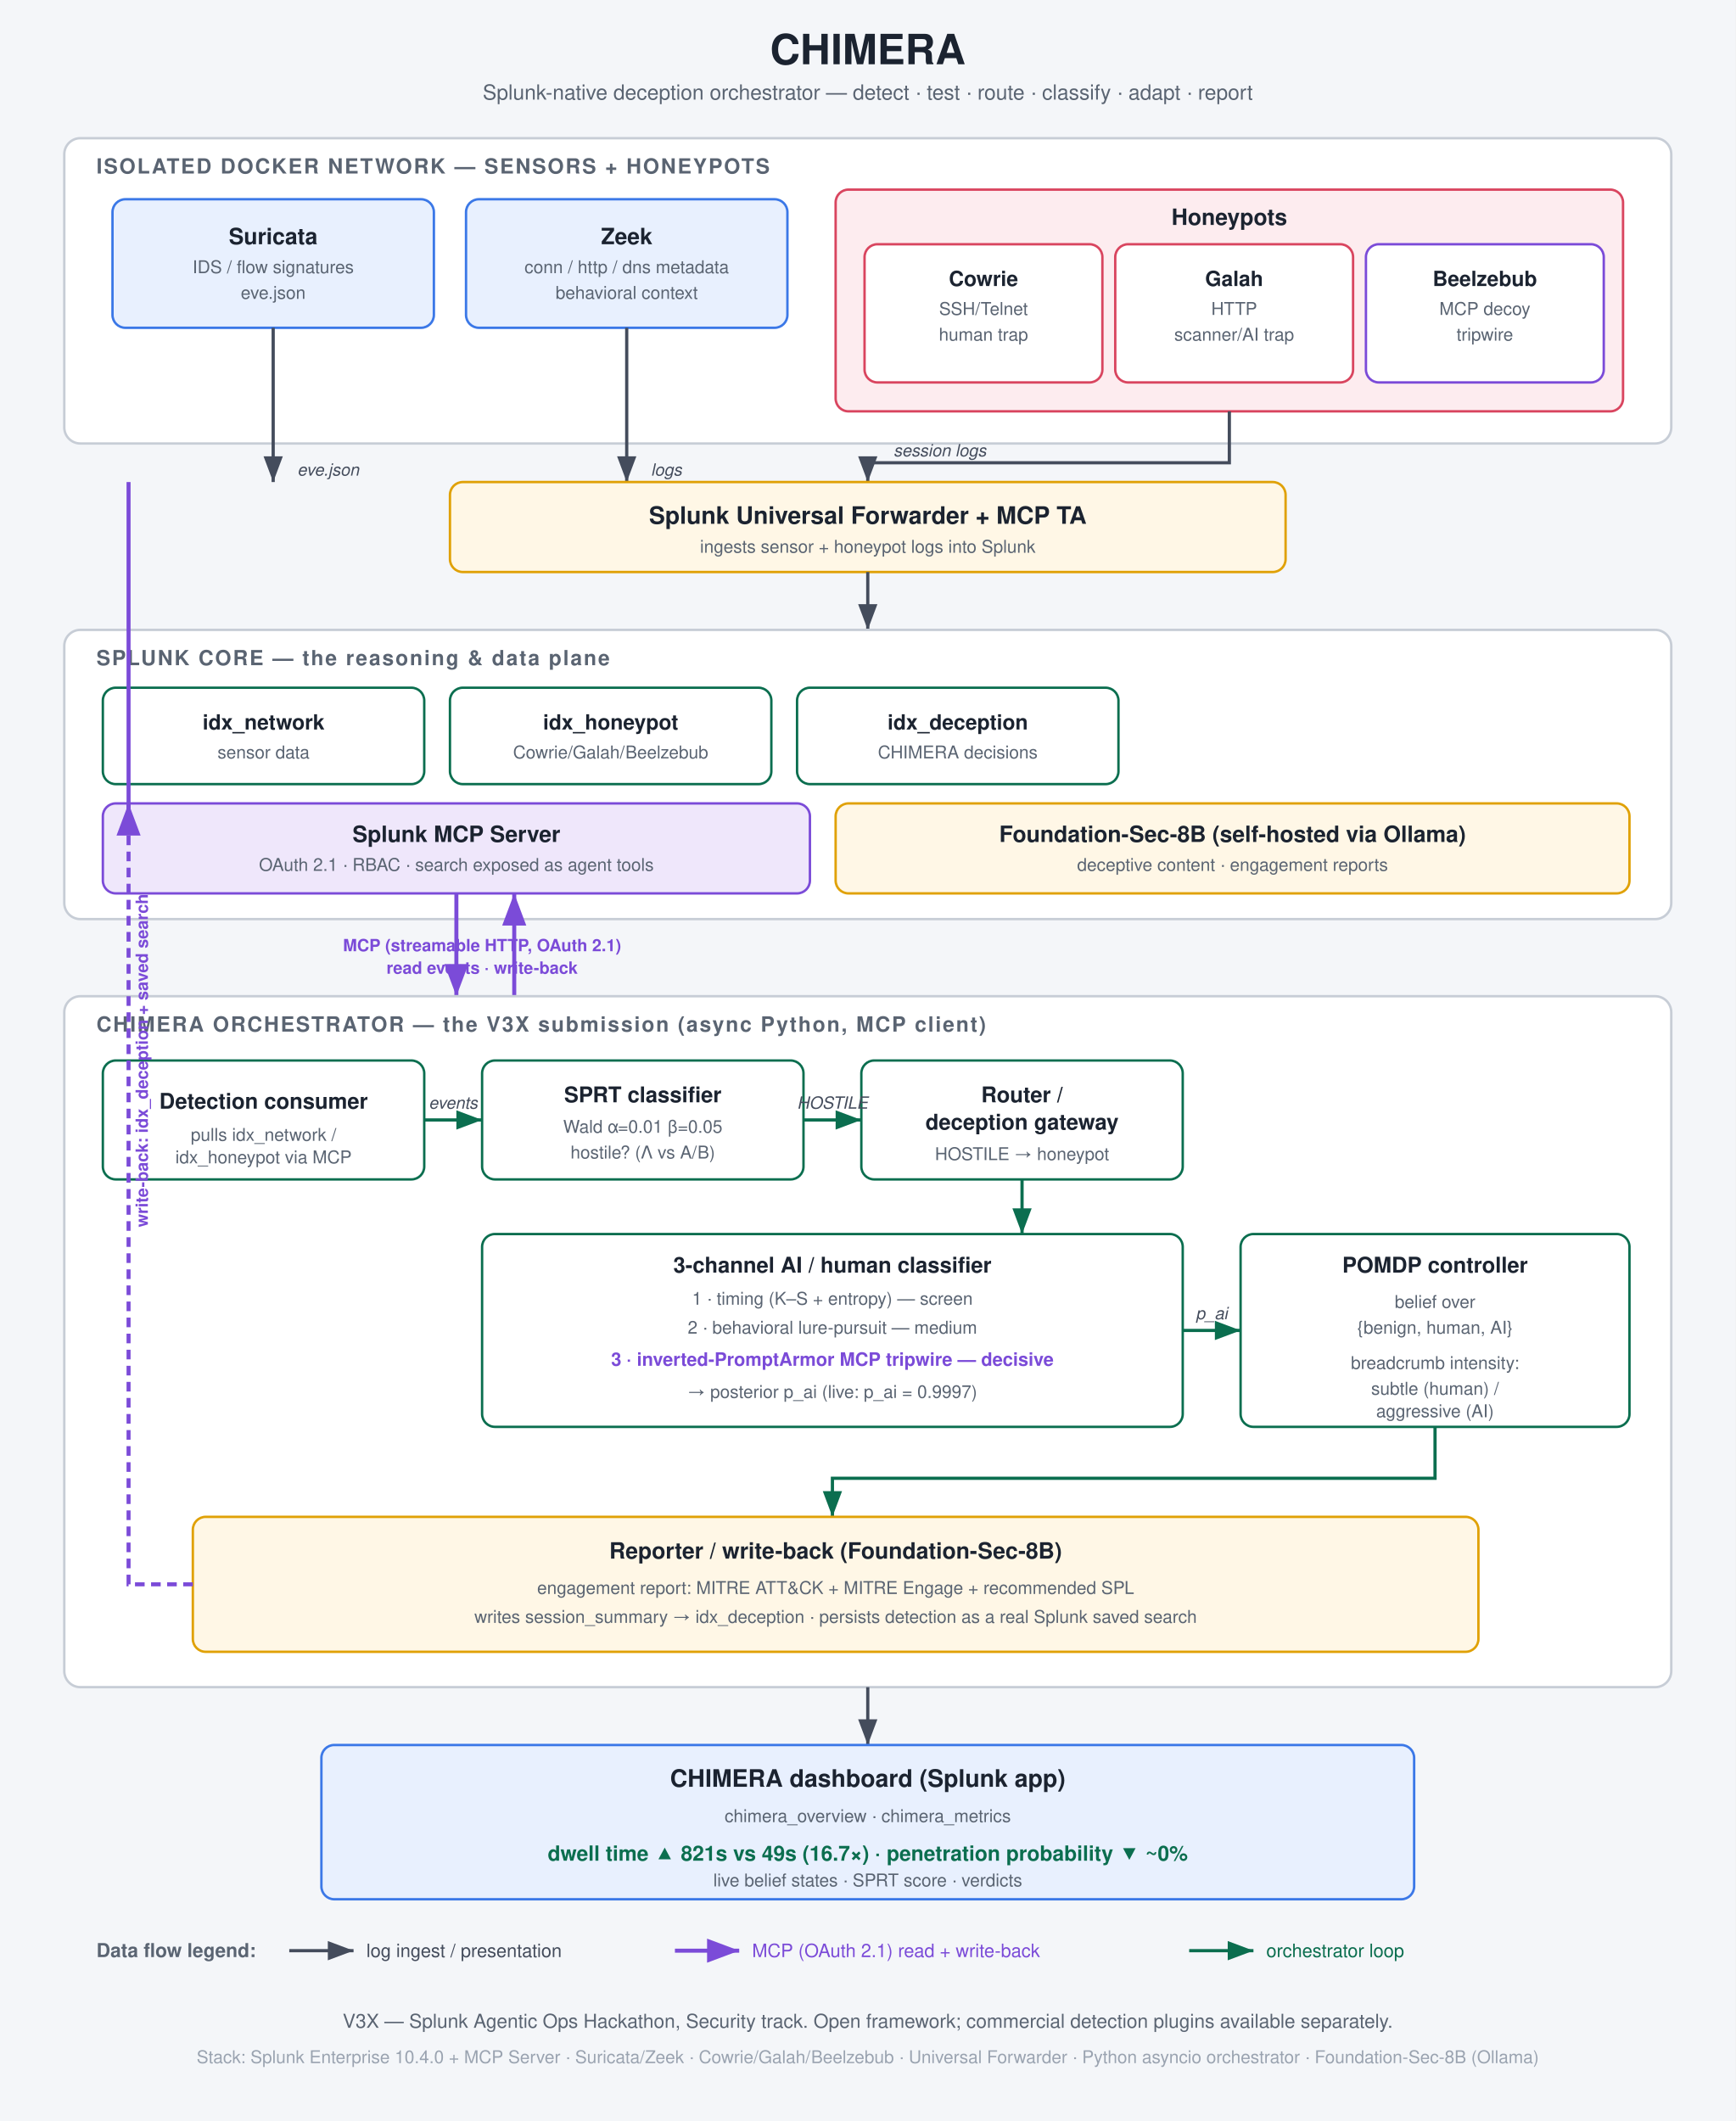
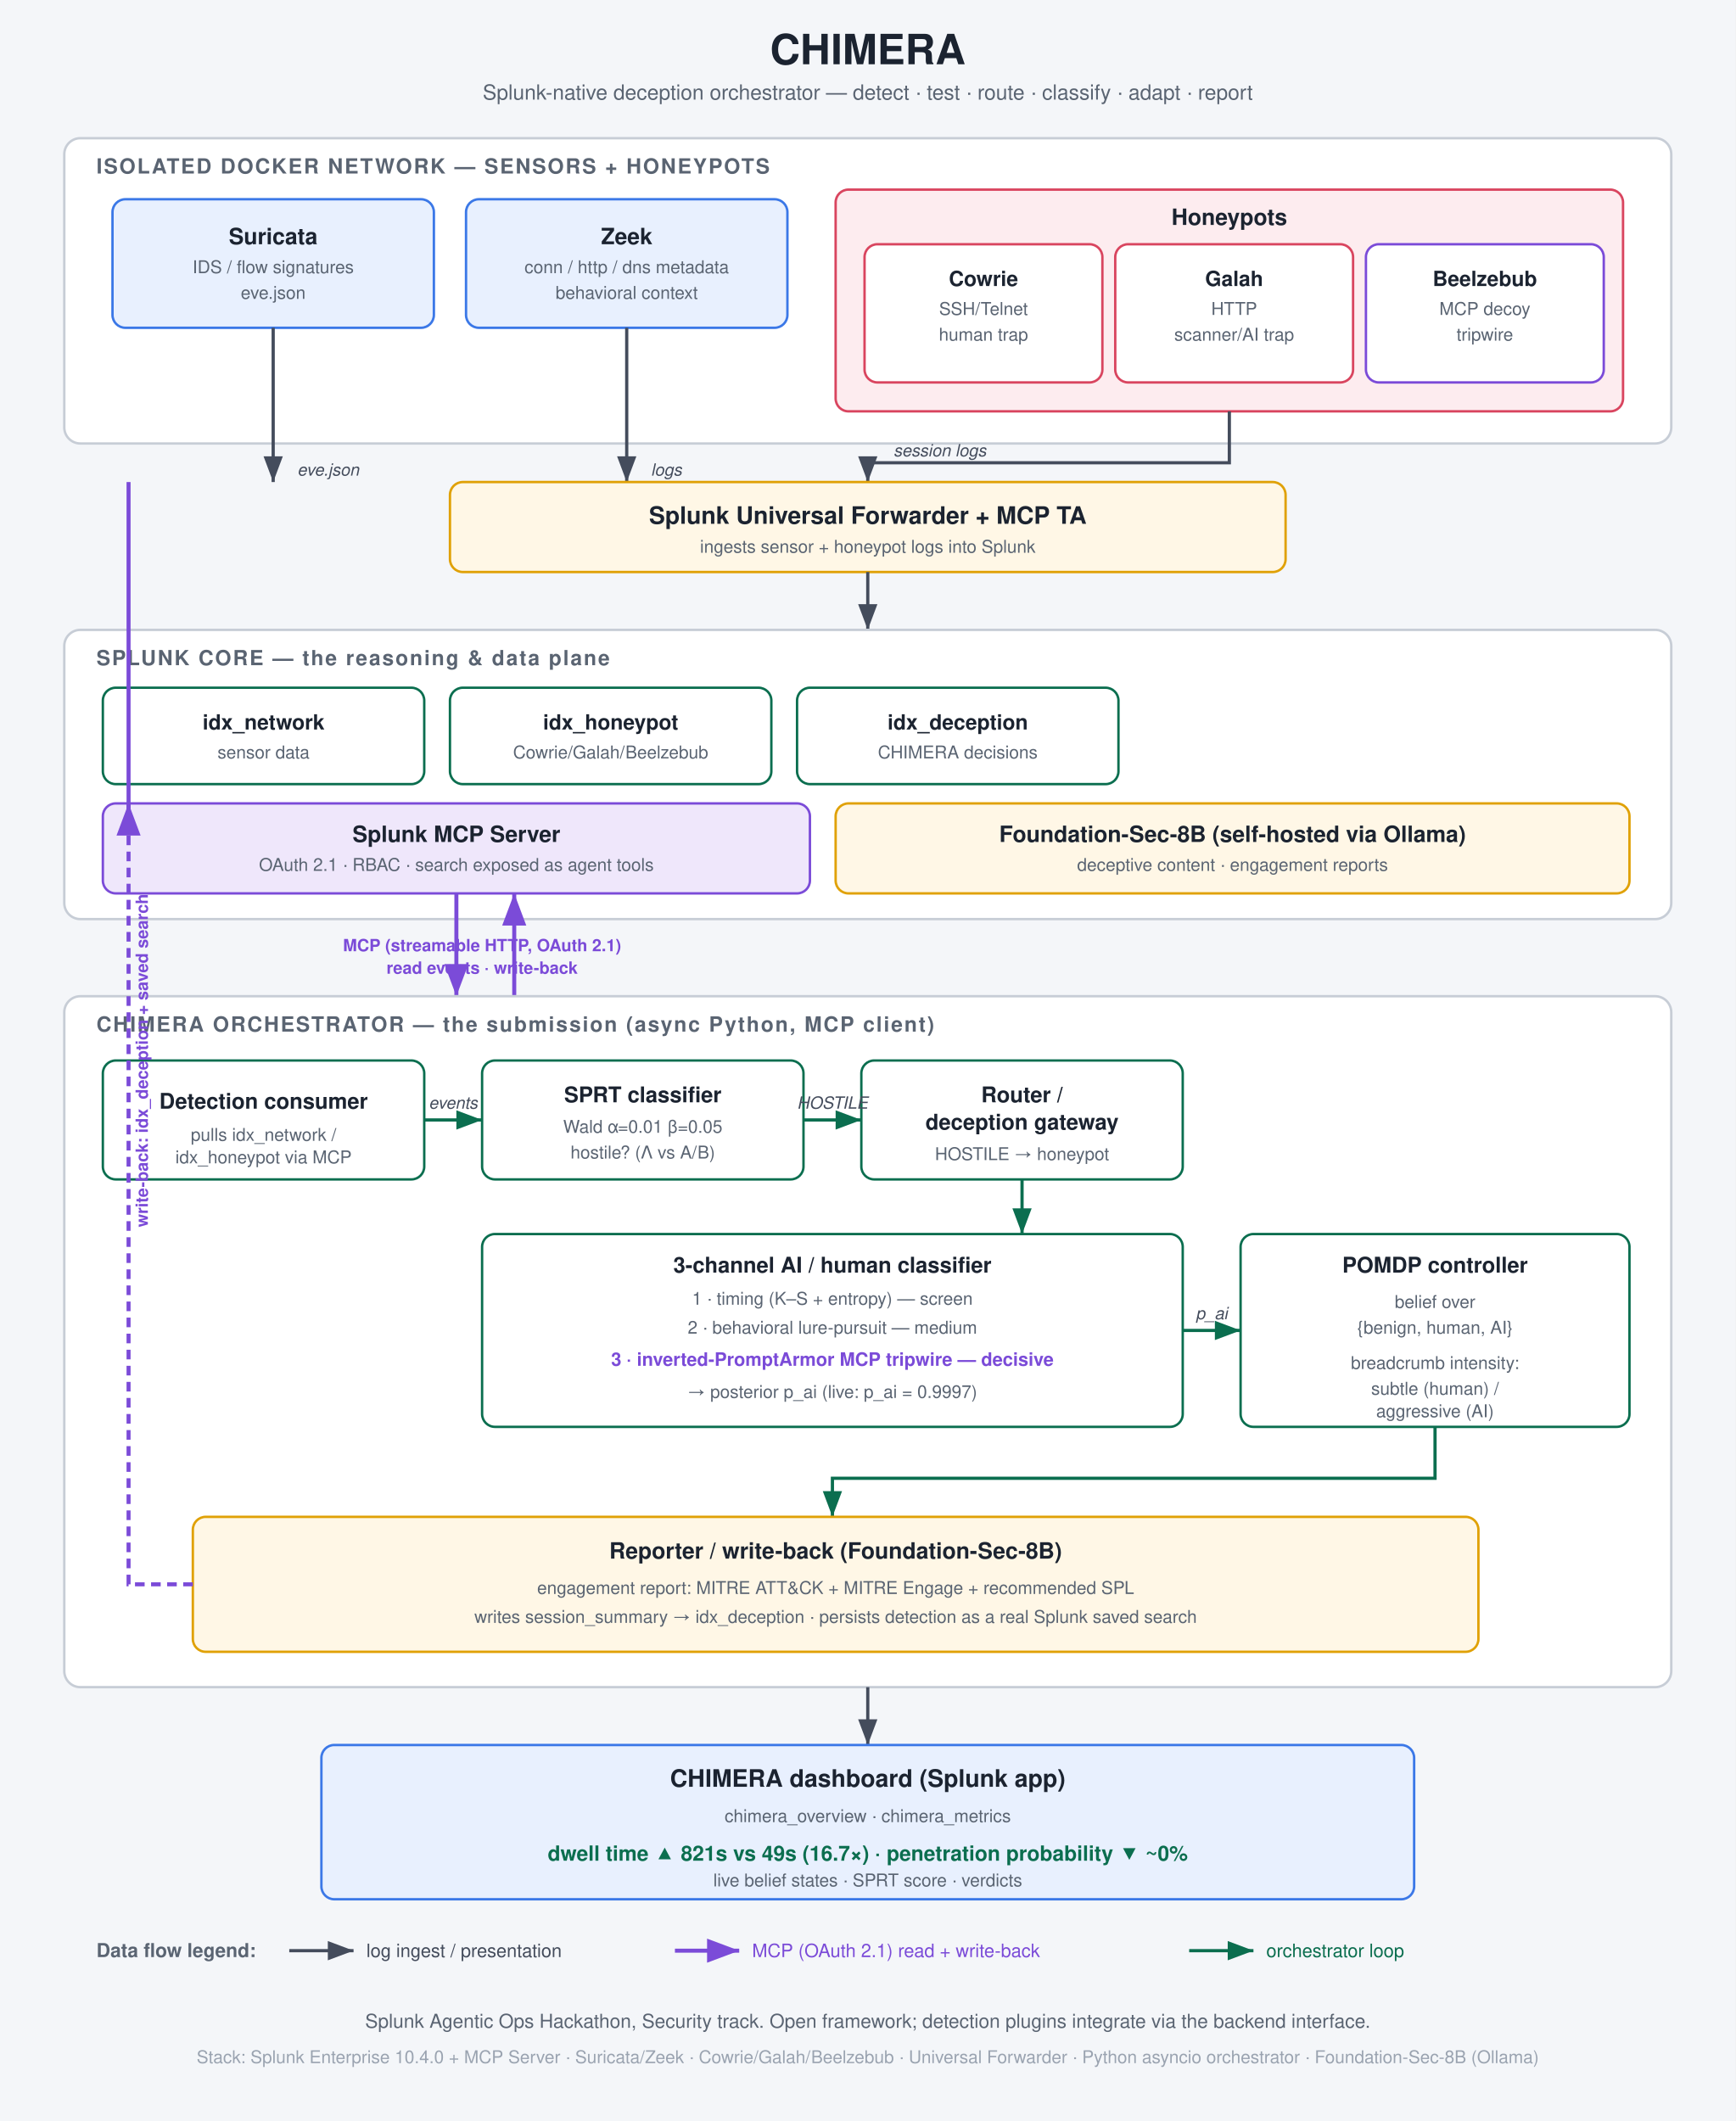
<svg xmlns="http://www.w3.org/2000/svg" width="1080" height="1320" viewBox="0 0 1080 1320" font-family="Segoe UI, Helvetica, Arial, sans-serif">
  <defs>
    <marker id="arrow" markerWidth="10" markerHeight="10" refX="8" refY="3" orient="auto" markerUnits="strokeWidth">
      <path d="M0,0 L8,3 L0,6 Z" fill="#444c5c" />
    </marker>
    <marker id="arrowMcp" markerWidth="10" markerHeight="10" refX="8" refY="3" orient="auto" markerUnits="strokeWidth">
      <path d="M0,0 L8,3 L0,6 Z" fill="#7b4bd8" />
    </marker>
    <marker id="arrowLoop" markerWidth="10" markerHeight="10" refX="8" refY="3" orient="auto" markerUnits="strokeWidth">
      <path d="M0,0 L8,3 L0,6 Z" fill="#0b6e4f" />
    </marker>
    <style>
      .layer { fill:#ffffff; stroke:#c7cdd6; stroke-width:1.5; rx:10; }
      .ltitle { font-size:13px; font-weight:700; fill:#5a6472; letter-spacing:1px; }
      .box { rx:8; stroke-width:1.5; }
      .btitle { font-size:14px; font-weight:700; }
      .bsub { font-size:11px; fill:#5a6472; }
      .flow { stroke:#444c5c; stroke-width:2; fill:none; }
      .flowmcp { stroke:#7b4bd8; stroke-width:2.5; fill:none; }
      .flowloop { stroke:#0b6e4f; stroke-width:2; fill:none; }
      .flbl { font-size:10.5px; fill:#444c5c; font-style:italic; }
      .flblmcp { font-size:10.5px; fill:#7b4bd8; font-weight:700; }
    </style>
  </defs>
  <rect width="1080" height="1320" fill="#f4f6f9" />
  <text x="540" y="40" text-anchor="middle" font-size="26" font-weight="800" fill="#1b2330">CHIMERA</text>
  <text x="540" y="62" text-anchor="middle" font-size="13" fill="#5a6472">Splunk-native deception orchestrator — detect · test · route · classify · adapt · report</text>
  <rect class="layer" x="40" y="86" width="1000" height="190" rx="10" />
  <text class="ltitle" x="60" y="108">ISOLATED DOCKER NETWORK — SENSORS + HONEYPOTS</text>
  <rect class="box" x="70" y="124" width="200" height="80" fill="#e8f0fe" stroke="#3b78e7" />
  <text class="btitle" x="170" y="152" text-anchor="middle" fill="#1b2330">Suricata</text>
  <text class="bsub" x="170" y="170" text-anchor="middle">IDS / flow signatures</text>
  <text class="bsub" x="170" y="186" text-anchor="middle">eve.json</text>
  <rect class="box" x="290" y="124" width="200" height="80" fill="#e8f0fe" stroke="#3b78e7" />
  <text class="btitle" x="390" y="152" text-anchor="middle" fill="#1b2330">Zeek</text>
  <text class="bsub" x="390" y="170" text-anchor="middle">conn / http / dns metadata</text>
  <text class="bsub" x="390" y="186" text-anchor="middle">behavioral context</text>
  <rect class="box" x="520" y="118" width="490" height="138" fill="#fdecef" stroke="#d9455f" />
  <text class="btitle" x="765" y="140" text-anchor="middle" fill="#1b2330">Honeypots</text>
  <rect class="box" x="538" y="152" width="148" height="86" fill="#ffffff" stroke="#d9455f" />
  <text x="612" y="178" text-anchor="middle" font-size="13" font-weight="700" fill="#1b2330">Cowrie</text>
  <text class="bsub" x="612" y="196" text-anchor="middle">SSH/Telnet</text>
  <text class="bsub" x="612" y="212" text-anchor="middle">human trap</text>
  <rect class="box" x="694" y="152" width="148" height="86" fill="#ffffff" stroke="#d9455f" />
  <text x="768" y="178" text-anchor="middle" font-size="13" font-weight="700" fill="#1b2330">Galah</text>
  <text class="bsub" x="768" y="196" text-anchor="middle">HTTP</text>
  <text class="bsub" x="768" y="212" text-anchor="middle">scanner/AI trap</text>
  <rect class="box" x="850" y="152" width="148" height="86" fill="#ffffff" stroke="#7b4bd8" />
  <text x="924" y="178" text-anchor="middle" font-size="13" font-weight="700" fill="#1b2330">Beelzebub</text>
  <text class="bsub" x="924" y="196" text-anchor="middle">MCP decoy</text>
  <text class="bsub" x="924" y="212" text-anchor="middle">tripwire</text>
  <path class="flow" d="M170,204 L170,300" marker-end="url(#arrow)" />
  <path class="flow" d="M390,204 L390,300" marker-end="url(#arrow)" />
  <path class="flow" d="M765,256 L765,288 L540,288 L540,300" marker-end="url(#arrow)" />
  <text class="flbl" x="185" y="296">eve.json</text>
  <text class="flbl" x="405" y="296">logs</text>
  <text class="flbl" x="556" y="284">session logs</text>
  <rect class="box" x="280" y="300" width="520" height="56" rx="10" fill="#fff7e6" stroke="#e0a106" />
  <text x="540" y="326" text-anchor="middle" font-size="15" font-weight="700" fill="#1b2330">Splunk Universal Forwarder  +  MCP TA</text>
  <text class="bsub" x="540" y="344" text-anchor="middle">ingests sensor + honeypot logs into Splunk</text>
  <path class="flow" d="M540,356 L540,392" marker-end="url(#arrow)" />
  <rect class="layer" x="40" y="392" width="1000" height="180" rx="10" fill="#eef6f1" stroke="#0b6e4f" />
  <text class="ltitle" x="60" y="414" fill="#0b6e4f">SPLUNK CORE — the reasoning &amp; data plane</text>
  <rect class="box" x="64" y="428" width="200" height="60" fill="#ffffff" stroke="#0b6e4f" />
  <text x="164" y="454" text-anchor="middle" font-size="13" font-weight="700" fill="#1b2330">idx_network</text>
  <text class="bsub" x="164" y="472" text-anchor="middle">sensor data</text>
  <rect class="box" x="280" y="428" width="200" height="60" fill="#ffffff" stroke="#0b6e4f" />
  <text x="380" y="454" text-anchor="middle" font-size="13" font-weight="700" fill="#1b2330">idx_honeypot</text>
  <text class="bsub" x="380" y="472" text-anchor="middle">Cowrie/Galah/Beelzebub</text>
  <rect class="box" x="496" y="428" width="200" height="60" fill="#ffffff" stroke="#0b6e4f" />
  <text x="596" y="454" text-anchor="middle" font-size="13" font-weight="700" fill="#1b2330">idx_deception</text>
  <text class="bsub" x="596" y="472" text-anchor="middle">CHIMERA decisions</text>
  <rect class="box" x="64" y="500" width="440" height="56" fill="#efe7fb" stroke="#7b4bd8" />
  <text x="284" y="524" text-anchor="middle" font-size="14" font-weight="700" fill="#1b2330">Splunk MCP Server</text>
  <text class="bsub" x="284" y="542" text-anchor="middle">OAuth 2.1 · RBAC · search exposed as agent tools</text>
  <rect class="box" x="520" y="500" width="494" height="56" fill="#fff7e6" stroke="#e0a106" />
  <text x="767" y="524" text-anchor="middle" font-size="14" font-weight="700" fill="#1b2330">Foundation-Sec-8B  (self-hosted via Ollama)</text>
  <text class="bsub" x="767" y="542" text-anchor="middle">deceptive content · engagement reports</text>
  <path class="flowmcp" d="M284,556 L284,620" marker-end="url(#arrowMcp)" />
  <path class="flowmcp" d="M320,620 L320,556" marker-end="url(#arrowMcp)" />
  <text class="flblmcp" x="300" y="592" text-anchor="middle">MCP (streamable HTTP, OAuth 2.1)</text>
  <text class="flblmcp" x="300" y="606" text-anchor="middle">read events  ·  write-back</text>
  <rect class="layer" x="40" y="620" width="1000" height="430" rx="10" fill="#eef6f1" stroke="#0b6e4f" />
-   <text class="ltitle" x="60" y="642" fill="#0b6e4f">CHIMERA ORCHESTRATOR — the V3X submission (async Python, MCP client)</text>
+   <text class="ltitle" x="60" y="642" fill="#0b6e4f">CHIMERA ORCHESTRATOR — the submission (async Python, MCP client)</text>
  <rect class="box" x="64" y="660" width="200" height="74" fill="#ffffff" stroke="#0b6e4f" />
  <text x="164" y="690" text-anchor="middle" font-size="13.5" font-weight="700" fill="#1b2330">Detection consumer</text>
  <text class="bsub" x="164" y="710" text-anchor="middle">pulls idx_network /</text>
  <text class="bsub" x="164" y="724" text-anchor="middle">idx_honeypot via MCP</text>
  <rect class="box" x="300" y="660" width="200" height="74" fill="#ffffff" stroke="#0b6e4f" />
  <text x="400" y="686" text-anchor="middle" font-size="13.5" font-weight="700" fill="#1b2330">SPRT classifier</text>
  <text class="bsub" x="400" y="705" text-anchor="middle">Wald α=0.01 β=0.05</text>
  <text class="bsub" x="400" y="721" text-anchor="middle">hostile? (Λ vs A/B)</text>
  <rect class="box" x="536" y="660" width="200" height="74" fill="#ffffff" stroke="#0b6e4f" />
  <text x="636" y="686" text-anchor="middle" font-size="13.5" font-weight="700" fill="#1b2330">Router /</text>
  <text x="636" y="703" text-anchor="middle" font-size="13.5" font-weight="700" fill="#1b2330">deception gateway</text>
  <text class="bsub" x="636" y="722" text-anchor="middle">HOSTILE → honeypot</text>
  <path class="flowloop" d="M264,697 L300,697" marker-end="url(#arrowLoop)" />
  <path class="flowloop" d="M500,697 L536,697" marker-end="url(#arrowLoop)" />
  <text class="flbl" x="282" y="690" text-anchor="middle" fill="#0b6e4f">events</text>
  <text class="flbl" x="518" y="690" text-anchor="middle" fill="#0b6e4f">HOSTILE</text>
  <path class="flowloop" d="M636,734 L636,768" marker-end="url(#arrowLoop)" />
  <rect class="box" x="300" y="768" width="436" height="120" fill="#ffffff" stroke="#0b6e4f" />
  <text x="518" y="792" text-anchor="middle" font-size="13.5" font-weight="700" fill="#1b2330">3-channel AI / human classifier</text>
  <text class="bsub" x="518" y="812" text-anchor="middle">1 · timing  (K–S + entropy)  — screen</text>
  <text class="bsub" x="518" y="830" text-anchor="middle">2 · behavioral lure-pursuit  — medium</text>
  <text x="518" y="850" text-anchor="middle" font-size="11.5" font-weight="700" fill="#7b4bd8">3 · inverted-PromptArmor MCP tripwire — decisive</text>
  <text class="bsub" x="518" y="870" text-anchor="middle">→ posterior p_ai  (live: p_ai = 0.9997)</text>
  <rect class="box" x="772" y="768" width="242" height="120" fill="#ffffff" stroke="#0b6e4f" />
  <text x="893" y="792" text-anchor="middle" font-size="13.5" font-weight="700" fill="#1b2330">POMDP controller</text>
  <text class="bsub" x="893" y="814" text-anchor="middle">belief over</text>
  <text class="bsub" x="893" y="830" text-anchor="middle">{benign, human, AI}</text>
  <text class="bsub" x="893" y="852" text-anchor="middle">breadcrumb intensity:</text>
  <text class="bsub" x="893" y="868" text-anchor="middle">subtle (human) /</text>
  <text class="bsub" x="893" y="882" text-anchor="middle">aggressive (AI)</text>
  <path class="flowloop" d="M736,828 L772,828" marker-end="url(#arrowLoop)" />
  <text class="flbl" x="754" y="821" text-anchor="middle" fill="#0b6e4f">p_ai</text>
  <path class="flowloop" d="M893,888 L893,920 L518,920 L518,944" marker-end="url(#arrowLoop)" />
  <rect class="box" x="120" y="944" width="800" height="84" fill="#fff7e6" stroke="#e0a106" />
  <text x="520" y="970" text-anchor="middle" font-size="14" font-weight="700" fill="#1b2330">Reporter / write-back  (Foundation-Sec-8B)</text>
  <text class="bsub" x="520" y="992" text-anchor="middle">engagement report: MITRE ATT&amp;CK + MITRE Engage + recommended SPL</text>
  <text class="bsub" x="520" y="1010" text-anchor="middle">writes session_summary → idx_deception  ·  persists detection as a real Splunk saved search</text>
  <path class="flowmcp" d="M120,986 L80,986 L80,300 L80,408 L80,500" fill="none" stroke="#7b4bd8" stroke-width="2.5" stroke-dasharray="6,4" />
  <path class="flowmcp" d="M80,512 L80,500" marker-end="url(#arrowMcp)" stroke="#7b4bd8" />
  <text class="flblmcp" x="92" y="660" transform="rotate(-90 92 660)" text-anchor="middle">write-back: idx_deception + saved search</text>
  <path class="flow" d="M540,1050 L540,1086" marker-end="url(#arrow)" />
  <rect class="box" x="200" y="1086" width="680" height="96" rx="10" fill="#e8f0fe" stroke="#3b78e7" />
  <text x="540" y="1112" text-anchor="middle" font-size="15" font-weight="700" fill="#1b2330">CHIMERA dashboard  (Splunk app)</text>
  <text class="bsub" x="540" y="1134" text-anchor="middle">chimera_overview · chimera_metrics</text>
  <text x="540" y="1158" text-anchor="middle" font-size="13" font-weight="700" fill="#0b6e4f">dwell time ▲ 821s vs 49s (16.7×)   ·   penetration probability ▼ ~0%</text>
  <text class="bsub" x="540" y="1174" text-anchor="middle">live belief states · SPRT score · verdicts</text>
  <text x="60" y="1218" font-size="12" font-weight="700" fill="#5a6472">Data flow legend:</text>
  <line x1="180" y1="1214" x2="220" y2="1214" stroke="#444c5c" stroke-width="2" marker-end="url(#arrow)" />
  <text x="228" y="1218" font-size="11.5" fill="#444c5c">log ingest / presentation</text>
  <line x1="420" y1="1214" x2="460" y2="1214" stroke="#7b4bd8" stroke-width="2.5" marker-end="url(#arrowMcp)" />
  <text x="468" y="1218" font-size="11.5" fill="#7b4bd8">MCP (OAuth 2.1) read + write-back</text>
  <line x1="740" y1="1214" x2="780" y2="1214" stroke="#0b6e4f" stroke-width="2" marker-end="url(#arrowLoop)" />
  <text x="788" y="1218" font-size="11.5" fill="#0b6e4f">orchestrator loop</text>
-   <text x="540" y="1262" text-anchor="middle" font-size="12" fill="#5a6472">V3X — Splunk Agentic Ops Hackathon, Security track. Open framework; commercial detection plugins available separately.</text>
+   <text x="540" y="1262" text-anchor="middle" font-size="12" fill="#5a6472">Splunk Agentic Ops Hackathon, Security track. Open framework; detection plugins integrate via the backend interface.</text>
  <text x="540" y="1284" text-anchor="middle" font-size="11" fill="#9aa3b0">Stack: Splunk Enterprise 10.4.0 + MCP Server · Suricata/Zeek · Cowrie/Galah/Beelzebub · Universal Forwarder · Python asyncio orchestrator · Foundation-Sec-8B (Ollama)</text>
</svg>
